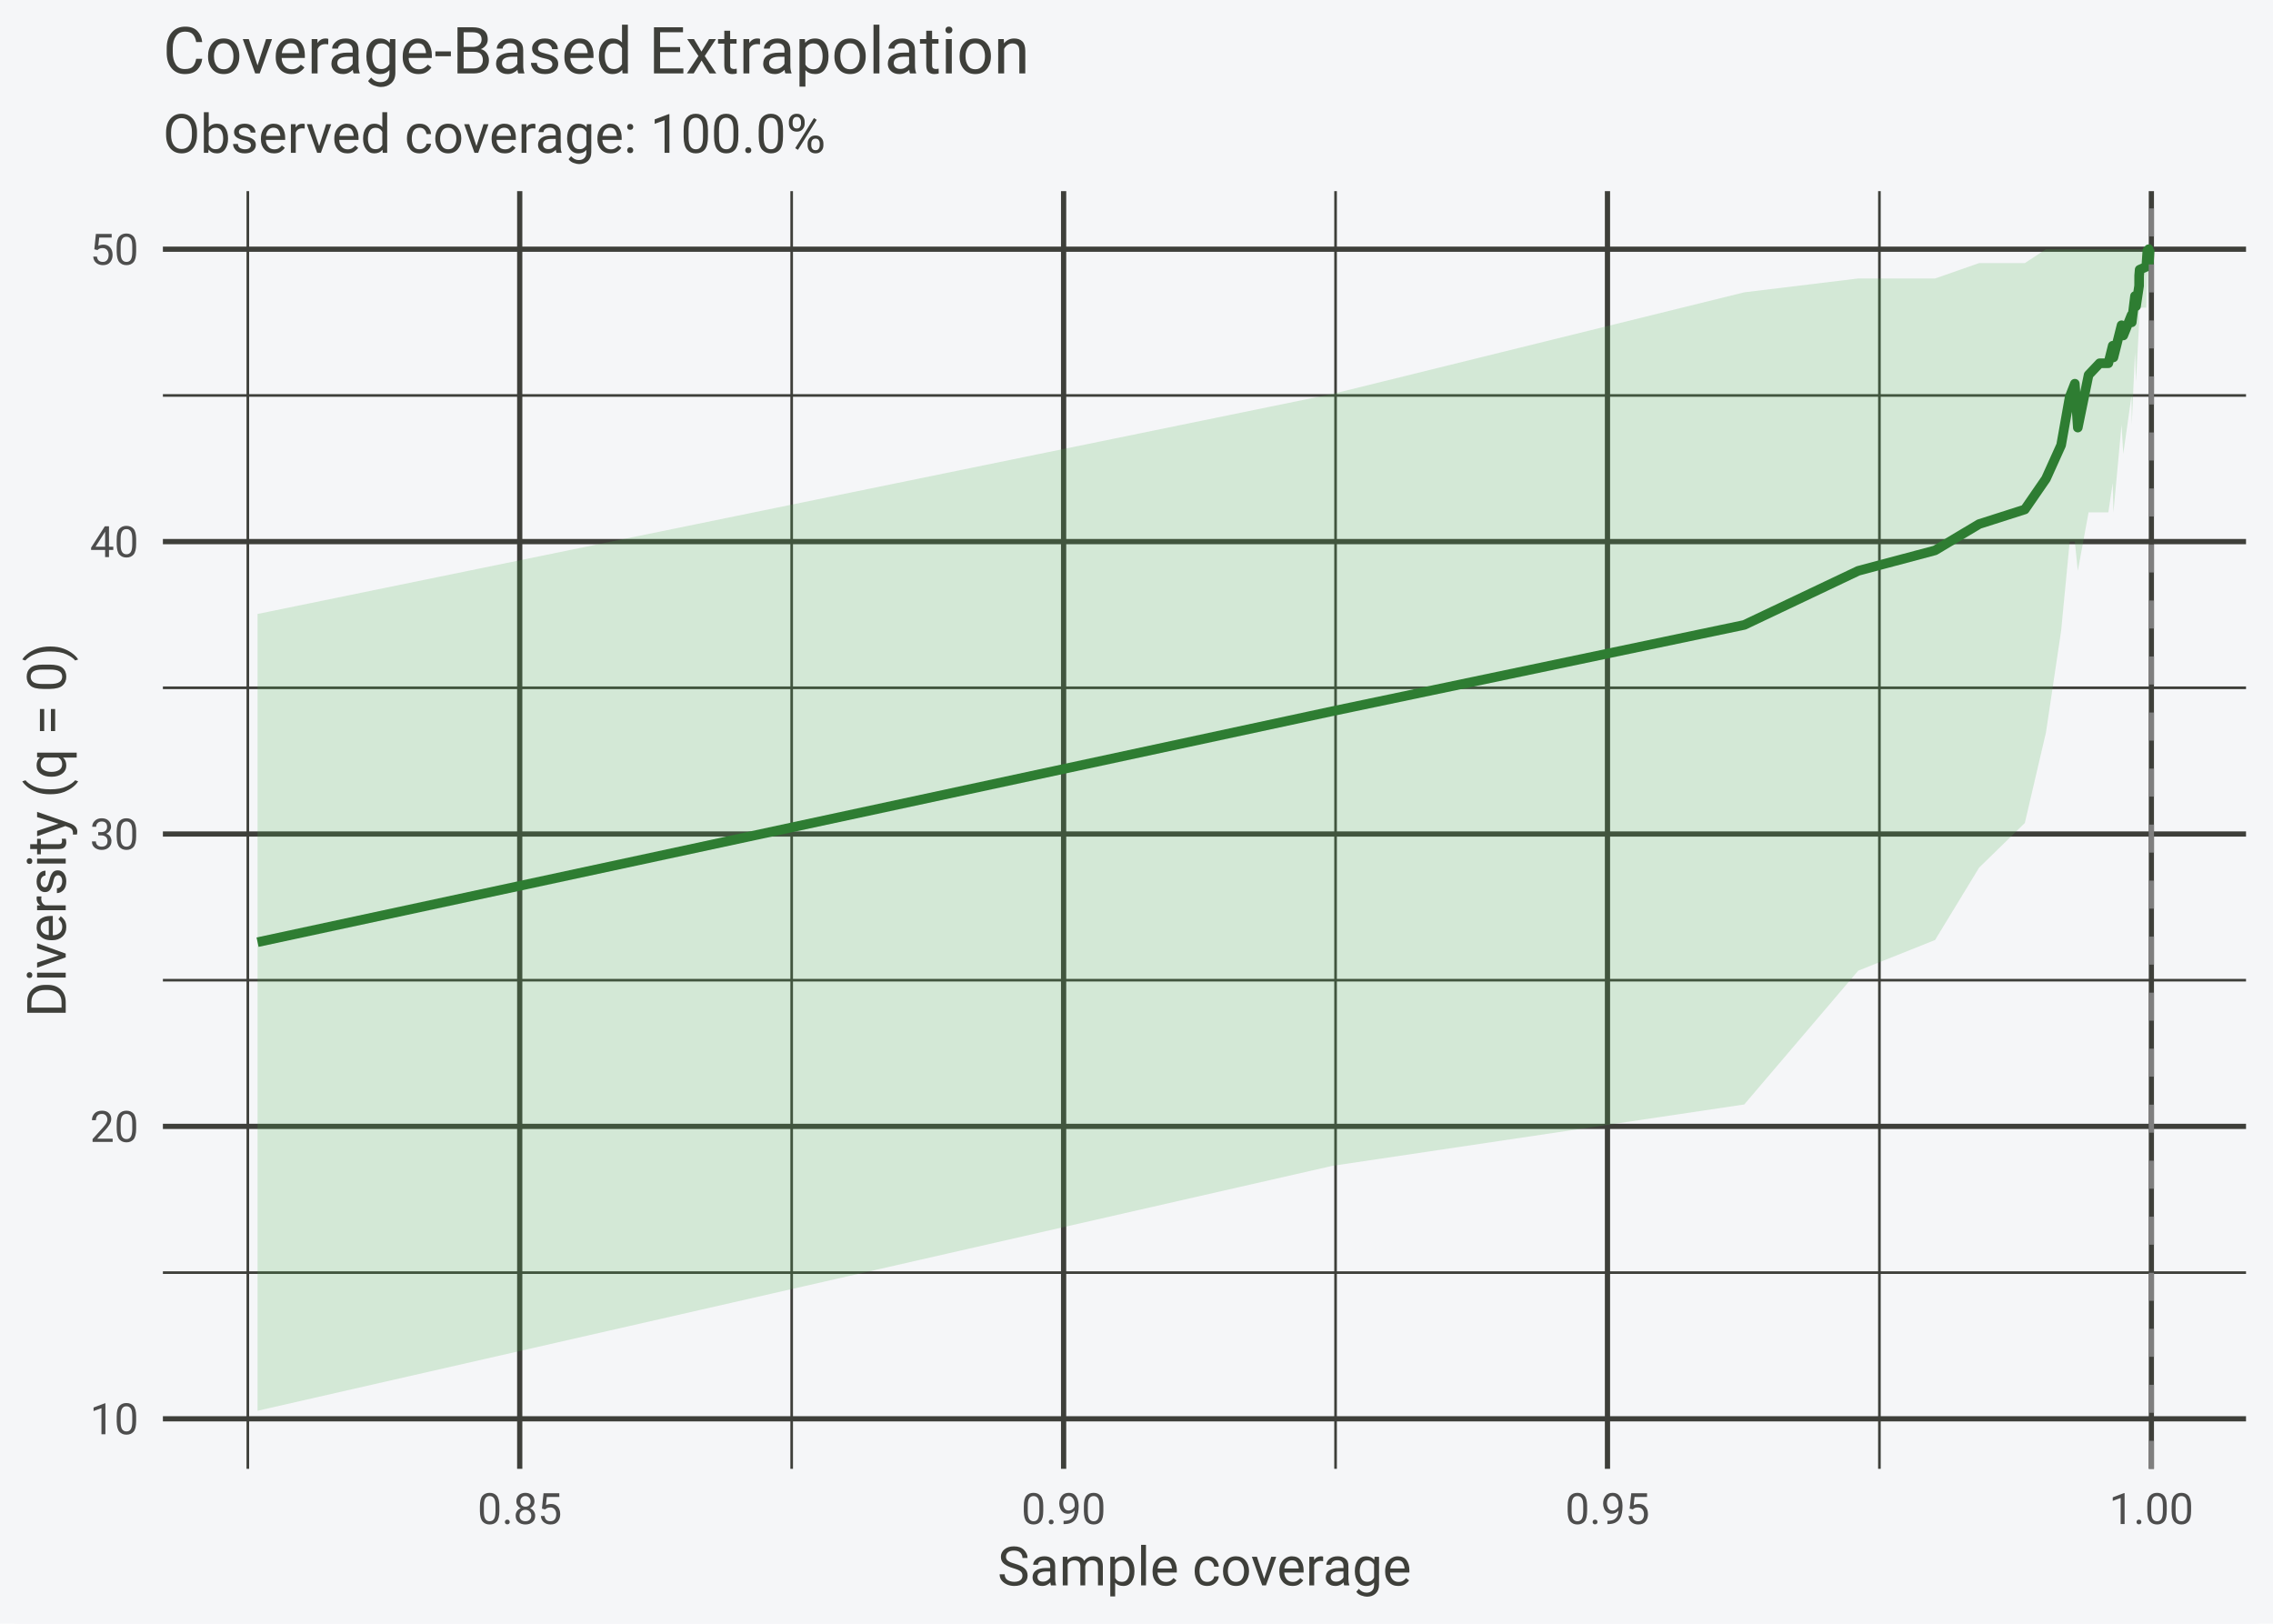
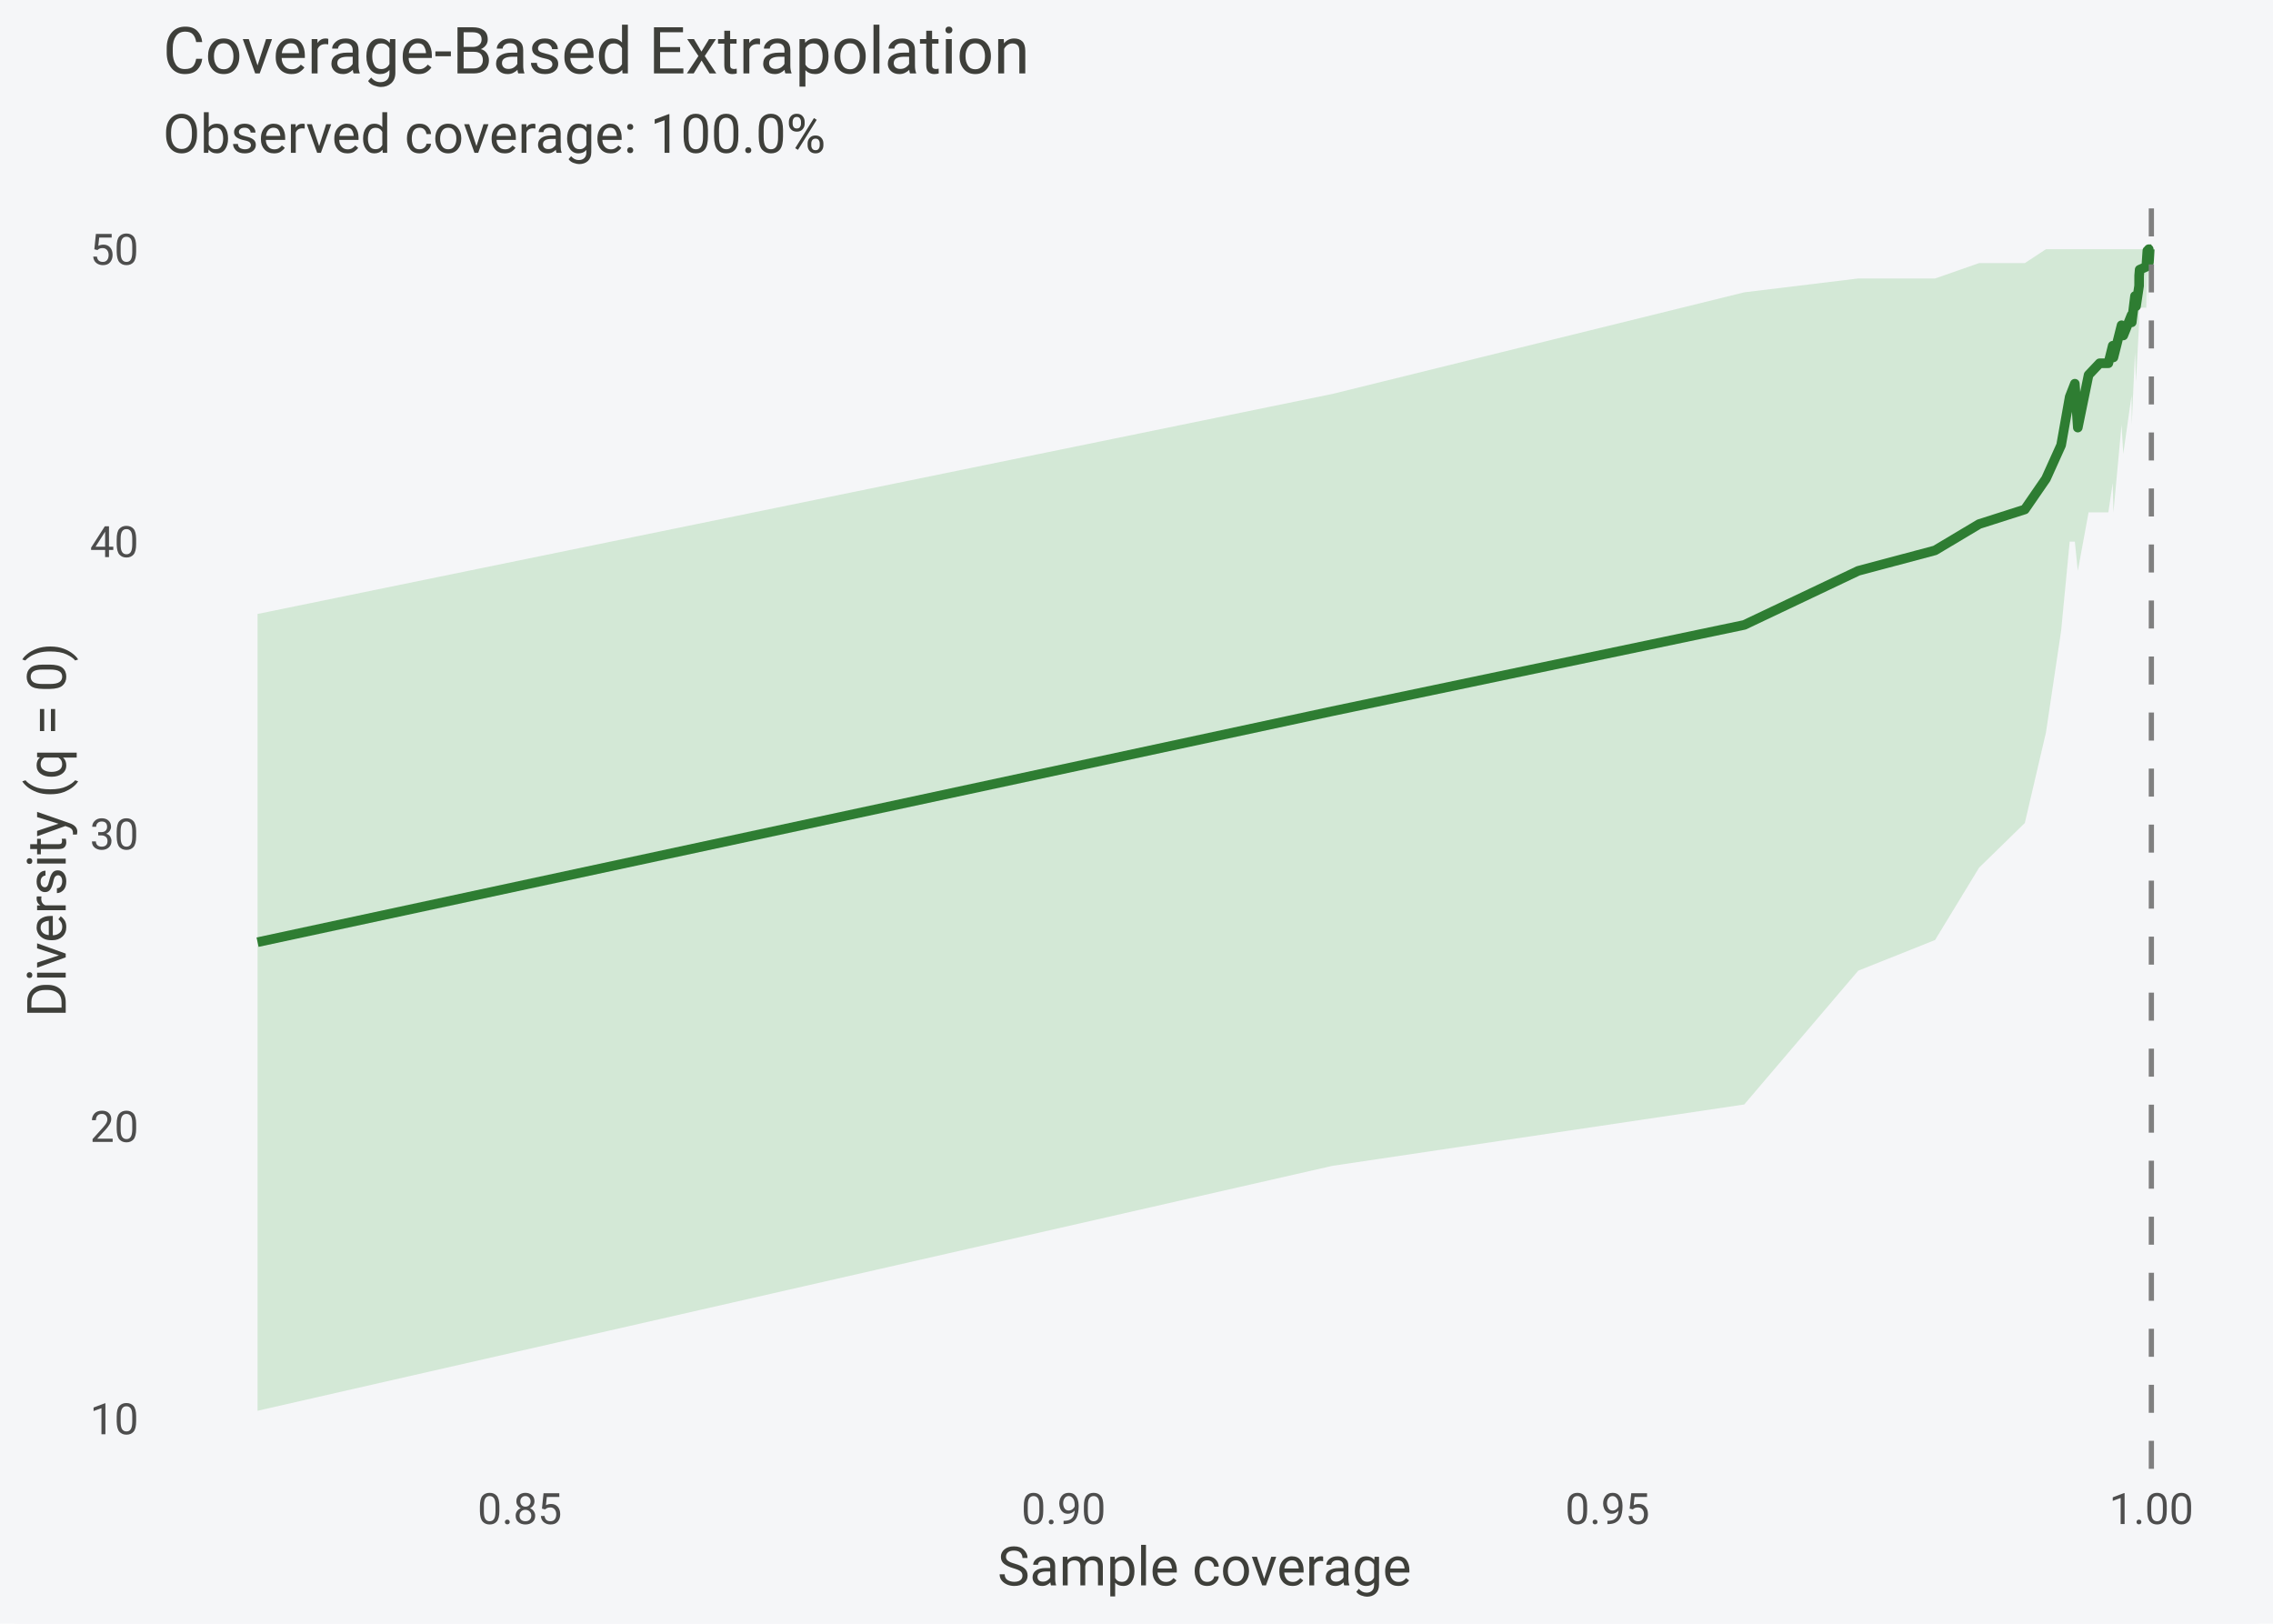
<svg xmlns="http://www.w3.org/2000/svg" width="504.00pt" height="360.00pt" viewBox="0 0 504.00 360.00">
  <g class="svglite">
    <defs>
      <style type="text/css">
    /* theme-aware-processed */
    .svglite line, .svglite polyline, .svglite polygon, .svglite path, .svglite circle {
      fill: none;
      stroke: #3E3F3A;
      stroke-linecap: round;
      stroke-linejoin: round;
      stroke-miterlimit: 10.00;
    }
    .svglite &gt; g &gt; rect {
      fill: none;
      stroke: #3E3F3A;
      stroke-linecap: round;
      stroke-linejoin: round;
      stroke-miterlimit: 10.00;
    }
    .svglite text {
      white-space: pre;
      fill: #3E3F3A;
    }
    .svglite g.glyphgroup path {
      fill: inherit;
      stroke: none;
    }
  </style>
    </defs>
    <rect width="100%" height="100%" style="stroke: none; fill: #F5F6F8;" />
    <defs>
      <clipPath id="cpMC4wMHw1MDQuMDB8MC4wMHwzNjAuMDA=">
        <rect x="0.00" y="0.00" width="504.00" height="360.00" />
      </clipPath>
    </defs>
    <g clip-path="url(#cpMC4wMHw1MDQuMDB8MC4wMHwzNjAuMDA=)">
      <rect rx="4" x="0.00" y="0.00" width="504.00" height="360.00" style="stroke-width: 1.16; stroke: none; fill: #F5F6F8;" />
    </g>
    <defs>
      <clipPath id="cpMzYuMTJ8NDk4LjAyfDQyLjM4fDMyNS42NQ==">
        <rect x="36.12" y="42.38" width="461.90" height="283.28" />
      </clipPath>
    </defs>
    <g clip-path="url(#cpMzYuMTJ8NDk4LjAyfDQyLjM4fDMyNS42NQ==)">
-       <polyline points="36.12,282.15 498.02,282.15 " style="stroke-width: 0.58; stroke: #3E3F3A; stroke-linecap: butt;" />
-       <polyline points="36.12,217.32 498.02,217.32 " style="stroke-width: 0.58; stroke: #3E3F3A; stroke-linecap: butt;" />
-       <polyline points="36.12,152.49 498.02,152.49 " style="stroke-width: 0.58; stroke: #3E3F3A; stroke-linecap: butt;" />
-       <polyline points="36.12,87.67 498.02,87.67 " style="stroke-width: 0.58; stroke: #3E3F3A; stroke-linecap: butt;" />
-       <polyline points="54.95,325.65 54.95,42.38 " style="stroke-width: 0.58; stroke: #3E3F3A; stroke-linecap: butt;" />
-       <polyline points="175.54,325.65 175.54,42.38 " style="stroke-width: 0.58; stroke: #3E3F3A; stroke-linecap: butt;" />
-       <polyline points="296.14,325.65 296.14,42.38 " style="stroke-width: 0.58; stroke: #3E3F3A; stroke-linecap: butt;" />
-       <polyline points="416.73,325.65 416.73,42.38 " style="stroke-width: 0.58; stroke: #3E3F3A; stroke-linecap: butt;" />
-       <polyline points="36.12,314.56 498.02,314.56 " style="stroke-width: 1.16; stroke: #3E3F3A; stroke-linecap: butt;" />
-       <polyline points="36.12,249.73 498.02,249.73 " style="stroke-width: 1.16; stroke: #3E3F3A; stroke-linecap: butt;" />
-       <polyline points="36.12,184.91 498.02,184.91 " style="stroke-width: 1.16; stroke: #3E3F3A; stroke-linecap: butt;" />
-       <polyline points="36.12,120.08 498.02,120.08 " style="stroke-width: 1.16; stroke: #3E3F3A; stroke-linecap: butt;" />
-       <polyline points="36.12,55.25 498.02,55.25 " style="stroke-width: 1.16; stroke: #3E3F3A; stroke-linecap: butt;" />
-       <polyline points="115.24,325.65 115.24,42.38 " style="stroke-width: 1.16; stroke: #3E3F3A; stroke-linecap: butt;" />
-       <polyline points="235.84,325.65 235.84,42.38 " style="stroke-width: 1.16; stroke: #3E3F3A; stroke-linecap: butt;" />
-       <polyline points="356.43,325.65 356.43,42.38 " style="stroke-width: 1.16; stroke: #3E3F3A; stroke-linecap: butt;" />
-       <polyline points="477.03,325.65 477.03,42.38 " style="stroke-width: 1.16; stroke: #3E3F3A; stroke-linecap: butt;" />
      <polygon points="57.11,136.12 295.44,87.34 386.76,64.81 412.03,61.74 429.07,61.74 438.84,58.33 448.97,58.33 453.66,55.25 457.02,55.25 458.92,55.25 460.06,55.25 460.72,55.25 463.11,55.25 465.56,55.25 467.49,55.25 468.46,55.25 468.62,55.25 470.42,55.25 470.80,55.25 472.64,55.25 472.68,55.25 473.40,55.25 473.63,55.25 474.31,55.25 474.32,55.25 474.43,55.25 475.16,55.25 475.90,55.25 476.14,55.25 476.24,55.25 476.45,55.25 476.47,55.25 476.50,55.25 476.51,55.25 476.52,55.25 476.67,55.25 476.79,55.25 476.85,55.25 476.93,55.25 476.98,55.25 477.03,55.25 477.03,55.25 477.03,55.25 477.03,55.25 477.03,55.25 477.03,55.25 477.03,55.25 477.03,55.25 477.03,55.25 477.03,55.25 477.03,55.25 477.03,55.25 477.03,55.25 477.03,55.25 477.03,55.25 477.03,55.25 477.03,55.25 477.03,55.25 477.03,55.25 477.03,55.25 477.03,55.25 477.03,55.25 477.03,55.25 477.03,55.25 477.03,55.25 477.03,55.25 477.03,55.25 477.03,55.25 477.03,55.25 477.03,55.25 477.03,55.25 477.03,55.25 477.03,55.25 477.03,55.25 477.03,55.25 477.03,55.25 477.03,55.25 477.03,55.25 477.03,55.25 477.03,55.25 477.03,55.25 477.03,55.25 477.03,55.25 477.03,55.25 477.03,55.25 477.03,55.25 477.03,55.25 477.03,55.25 477.03,55.25 477.03,55.25 477.03,55.25 477.03,55.25 477.03,55.25 477.03,55.25 477.03,55.25 477.03,55.25 477.03,55.25 477.03,55.25 477.03,55.25 477.03,55.25 477.03,55.25 477.03,55.25 477.03,55.25 477.03,55.25 477.03,55.25 477.03,55.25 477.03,55.25 477.03,55.25 477.03,55.25 477.03,55.25 477.03,55.25 477.03,55.25 477.03,55.25 477.03,55.25 477.03,55.25 477.03,55.25 477.03,55.25 477.03,55.25 477.03,55.25 477.03,55.25 477.03,55.25 477.03,55.25 477.03,55.25 477.03,55.25 477.03,55.25 477.03,55.25 477.03,55.25 477.03,55.25 477.03,55.25 477.03,55.25 477.03,55.25 477.03,55.25 477.03,55.25 477.03,55.25 477.03,55.25 477.03,55.25 477.03,55.25 477.03,55.25 477.03,55.25 477.03,55.25 477.03,55.25 477.03,55.25 477.03,55.25 477.03,55.25 477.03,55.25 477.03,55.25 477.03,55.25 477.03,55.25 477.03,55.25 477.03,55.25 477.03,55.25 477.03,55.25 477.03,55.25 477.03,55.25 477.03,55.25 477.03,55.25 477.03,55.25 477.03,55.25 477.03,55.25 477.03,55.25 476.98,55.25 476.93,55.25 476.85,55.25 476.79,55.25 476.67,55.25 476.52,61.74 476.51,61.74 476.50,61.74 476.47,61.74 476.45,55.25 476.24,68.22 476.14,58.66 475.90,68.22 475.16,68.22 474.43,68.22 474.32,68.22 474.31,71.62 473.63,84.59 473.40,78.10 472.68,94.15 472.64,87.67 470.80,100.63 470.42,94.15 468.62,113.60 468.46,107.11 467.49,113.60 465.56,113.60 463.11,113.60 460.72,126.56 460.06,120.08 458.92,120.08 457.02,139.85 453.66,162.38 448.97,182.47 438.84,192.36 429.07,208.41 412.03,215.21 386.76,244.87 295.44,258.48 57.11,312.78 " style="stroke-width: 0.00; stroke: none; stroke-linecap: butt; fill: #4CAF50; fill-opacity: 0.20;" />
      <polyline points="57.11,136.12 295.44,87.34 386.76,64.81 412.03,61.74 429.07,61.74 438.84,58.33 448.97,58.33 453.66,55.25 457.02,55.25 458.92,55.25 460.06,55.25 460.72,55.25 463.11,55.25 465.56,55.25 467.49,55.25 468.46,55.25 468.62,55.25 470.42,55.25 470.80,55.25 472.64,55.25 472.68,55.25 473.40,55.25 473.63,55.25 474.31,55.25 474.32,55.25 474.43,55.25 475.16,55.25 475.90,55.25 476.14,55.25 476.24,55.25 476.45,55.25 476.47,55.25 476.50,55.25 476.51,55.25 476.52,55.25 476.67,55.25 476.79,55.25 476.85,55.25 476.93,55.25 476.98,55.25 477.03,55.25 477.03,55.25 477.03,55.25 477.03,55.25 477.03,55.25 477.03,55.25 477.03,55.25 477.03,55.25 477.03,55.25 477.03,55.25 477.03,55.25 477.03,55.25 477.03,55.25 477.03,55.25 477.03,55.25 477.03,55.25 477.03,55.25 477.03,55.25 477.03,55.25 477.03,55.25 477.03,55.25 477.03,55.25 477.03,55.25 477.03,55.25 477.03,55.25 477.03,55.25 477.03,55.25 477.03,55.25 477.03,55.25 477.03,55.25 477.03,55.25 477.03,55.25 477.03,55.25 477.03,55.25 477.03,55.25 477.03,55.25 477.03,55.25 477.03,55.25 477.03,55.25 477.03,55.25 477.03,55.25 477.03,55.25 477.03,55.25 477.03,55.25 477.03,55.25 477.03,55.25 477.03,55.25 477.03,55.25 477.03,55.25 477.03,55.25 477.03,55.25 477.03,55.25 477.03,55.25 477.03,55.25 477.03,55.25 477.03,55.25 477.03,55.25 477.03,55.25 477.03,55.25 477.03,55.25 " style="stroke-width: 1.16; stroke: none; stroke-linecap: butt;" />
      <polyline points="477.03,55.25 477.03,55.25 477.03,55.25 477.03,55.25 477.03,55.25 477.03,55.25 477.03,55.25 477.03,55.25 477.03,55.25 477.03,55.25 477.03,55.25 477.03,55.25 477.03,55.25 477.03,55.25 477.03,55.25 477.03,55.25 477.03,55.25 477.03,55.25 477.03,55.25 477.03,55.25 477.03,55.25 477.03,55.25 477.03,55.25 477.03,55.25 477.03,55.25 477.03,55.25 477.03,55.25 477.03,55.25 477.03,55.25 477.03,55.25 477.03,55.25 477.03,55.25 477.03,55.25 477.03,55.25 477.03,55.25 477.03,55.25 477.03,55.25 477.03,55.25 477.03,55.25 477.03,55.25 477.03,55.25 477.03,55.25 477.03,55.25 477.03,55.25 477.03,55.25 477.03,55.25 477.03,55.25 477.03,55.25 477.03,55.25 477.03,55.25 477.03,55.25 477.03,55.25 477.03,55.25 477.03,55.25 477.03,55.25 477.03,55.25 477.03,55.25 477.03,55.25 477.03,55.25 477.03,55.25 476.98,55.25 476.93,55.25 476.85,55.25 476.79,55.25 476.67,55.25 476.52,61.74 476.51,61.74 476.50,61.74 476.47,61.74 476.45,55.25 476.24,68.22 476.14,58.66 475.90,68.22 475.16,68.22 474.43,68.22 474.32,68.22 474.31,71.62 473.63,84.59 473.40,78.10 472.68,94.15 472.64,87.67 470.80,100.63 470.42,94.15 468.62,113.60 468.46,107.11 467.49,113.60 465.56,113.60 463.11,113.60 460.72,126.56 460.06,120.08 458.92,120.08 457.02,139.85 453.66,162.38 448.97,182.47 438.84,192.36 429.07,208.41 412.03,215.21 386.76,244.87 295.44,258.48 57.11,312.78 " style="stroke-width: 1.16; stroke: none; stroke-linecap: butt;" />
      <polyline points="57.11,208.89 295.44,157.68 386.76,138.55 412.03,126.56 429.07,122.02 438.84,116.19 448.97,112.95 453.66,106.14 457.02,98.69 458.92,87.99 460.06,85.07 460.72,94.80 463.11,83.13 465.56,80.54 467.49,80.54 468.46,76.65 468.62,79.24 470.42,72.11 470.80,74.38 472.64,69.84 472.68,71.46 473.40,65.63 473.63,67.89 474.31,63.36 474.32,61.09 474.43,59.79 475.16,59.47 475.90,59.14 476.14,55.58 476.24,58.82 476.45,55.25 476.47,57.52 476.50,58.17 476.51,57.85 476.52,57.85 476.67,55.25 476.79,55.25 476.85,55.25 476.93,55.25 476.98,55.25 477.03,55.25 477.03,55.25 477.03,55.25 477.03,55.25 477.03,55.25 477.03,55.25 477.03,55.25 477.03,55.25 477.03,55.25 477.03,55.25 477.03,55.25 477.03,55.25 477.03,55.25 477.03,55.25 477.03,55.25 477.03,55.25 477.03,55.25 477.03,55.25 477.03,55.25 477.03,55.25 477.03,55.25 477.03,55.25 477.03,55.25 477.03,55.25 477.03,55.25 477.03,55.25 477.03,55.25 477.03,55.25 477.03,55.25 477.03,55.25 477.03,55.25 477.03,55.25 477.03,55.25 477.03,55.25 477.03,55.25 477.03,55.25 477.03,55.25 477.03,55.25 477.03,55.25 477.03,55.25 477.03,55.25 477.03,55.25 477.03,55.25 477.03,55.25 477.03,55.25 477.03,55.25 477.03,55.25 477.03,55.25 477.03,55.25 477.03,55.25 477.03,55.25 477.03,55.25 477.03,55.25 477.03,55.25 477.03,55.25 477.03,55.25 477.03,55.25 477.03,55.25 477.03,55.25 477.03,55.25 " style="stroke-width: 2.13; stroke: #2E7D32; stroke-linecap: butt;" />
      <line x1="477.03" y1="325.65" x2="477.03" y2="42.38" style="stroke-width: 1.16; stroke: #7F7F7F; stroke-dasharray: 6.21,6.21; stroke-linecap: butt;" />
    </g>
    <g clip-path="url(#cpMC4wMHw1MDQuMDB8MC4wMHwzNjAuMDA=)">
      <text x="30.74" y="317.99" text-anchor="end" style="font-size: 9.60px;fill: #4D4D4D; font-family: &quot;Roboto&quot;, -apple-system, BlinkMacSystemFont, &quot;Segoe UI&quot;, system-ui, sans-serif;" textLength="10.66px" lengthAdjust="spacingAndGlyphs">10</text>
      <text x="30.74" y="253.17" text-anchor="end" style="font-size: 9.60px;fill: #4D4D4D; font-family: &quot;Roboto&quot;, -apple-system, BlinkMacSystemFont, &quot;Segoe UI&quot;, system-ui, sans-serif;" textLength="10.66px" lengthAdjust="spacingAndGlyphs">20</text>
      <text x="30.74" y="188.34" text-anchor="end" style="font-size: 9.60px;fill: #4D4D4D; font-family: &quot;Roboto&quot;, -apple-system, BlinkMacSystemFont, &quot;Segoe UI&quot;, system-ui, sans-serif;" textLength="10.66px" lengthAdjust="spacingAndGlyphs">30</text>
      <text x="30.74" y="123.51" text-anchor="end" style="font-size: 9.60px;fill: #4D4D4D; font-family: &quot;Roboto&quot;, -apple-system, BlinkMacSystemFont, &quot;Segoe UI&quot;, system-ui, sans-serif;" textLength="10.66px" lengthAdjust="spacingAndGlyphs">40</text>
      <text x="30.74" y="58.69" text-anchor="end" style="font-size: 9.60px;fill: #4D4D4D; font-family: &quot;Roboto&quot;, -apple-system, BlinkMacSystemFont, &quot;Segoe UI&quot;, system-ui, sans-serif;" textLength="10.66px" lengthAdjust="spacingAndGlyphs">50</text>
      <text x="115.24" y="337.90" text-anchor="middle" style="font-size: 9.60px;fill: #4D4D4D; font-family: &quot;Roboto&quot;, -apple-system, BlinkMacSystemFont, &quot;Segoe UI&quot;, system-ui, sans-serif;" textLength="18.66px" lengthAdjust="spacingAndGlyphs">0.85</text>
      <text x="235.84" y="337.90" text-anchor="middle" style="font-size: 9.60px;fill: #4D4D4D; font-family: &quot;Roboto&quot;, -apple-system, BlinkMacSystemFont, &quot;Segoe UI&quot;, system-ui, sans-serif;" textLength="18.66px" lengthAdjust="spacingAndGlyphs">0.90</text>
      <text x="356.43" y="337.90" text-anchor="middle" style="font-size: 9.60px;fill: #4D4D4D; font-family: &quot;Roboto&quot;, -apple-system, BlinkMacSystemFont, &quot;Segoe UI&quot;, system-ui, sans-serif;" textLength="18.66px" lengthAdjust="spacingAndGlyphs">0.95</text>
      <text x="477.03" y="337.90" text-anchor="middle" style="font-size: 9.60px;fill: #4D4D4D; font-family: &quot;Roboto&quot;, -apple-system, BlinkMacSystemFont, &quot;Segoe UI&quot;, system-ui, sans-serif;" textLength="18.66px" lengthAdjust="spacingAndGlyphs">1.00</text>
      <text x="267.07" y="351.50" text-anchor="middle" style="font-size: 12.00px; font-family: &quot;Roboto&quot;, -apple-system, BlinkMacSystemFont, &quot;Segoe UI&quot;, system-ui, sans-serif;" textLength="93.38px" lengthAdjust="spacingAndGlyphs">Sample coverage</text>
      <text transform="translate(14.57,184.01) rotate(-90)" text-anchor="middle" style="font-size: 12.00px; font-family: &quot;Roboto&quot;, -apple-system, BlinkMacSystemFont, &quot;Segoe UI&quot;, system-ui, sans-serif;" textLength="84.36px" lengthAdjust="spacingAndGlyphs">Diversity (q = 0)</text>
      <text x="36.12" y="33.88" style="font-size: 12.00px; font-family: &quot;Roboto&quot;, -apple-system, BlinkMacSystemFont, &quot;Segoe UI&quot;, system-ui, sans-serif;" textLength="152.05px" lengthAdjust="spacingAndGlyphs">Observed coverage: 100.0%</text>
      <text x="36.12" y="16.28" style="font-size: 14.40px; font-family: &quot;Roboto&quot;, -apple-system, BlinkMacSystemFont, &quot;Segoe UI&quot;, system-ui, sans-serif;" textLength="195.98px" lengthAdjust="spacingAndGlyphs">Coverage-Based Extrapolation</text>
    </g>
  </g>
</svg>
